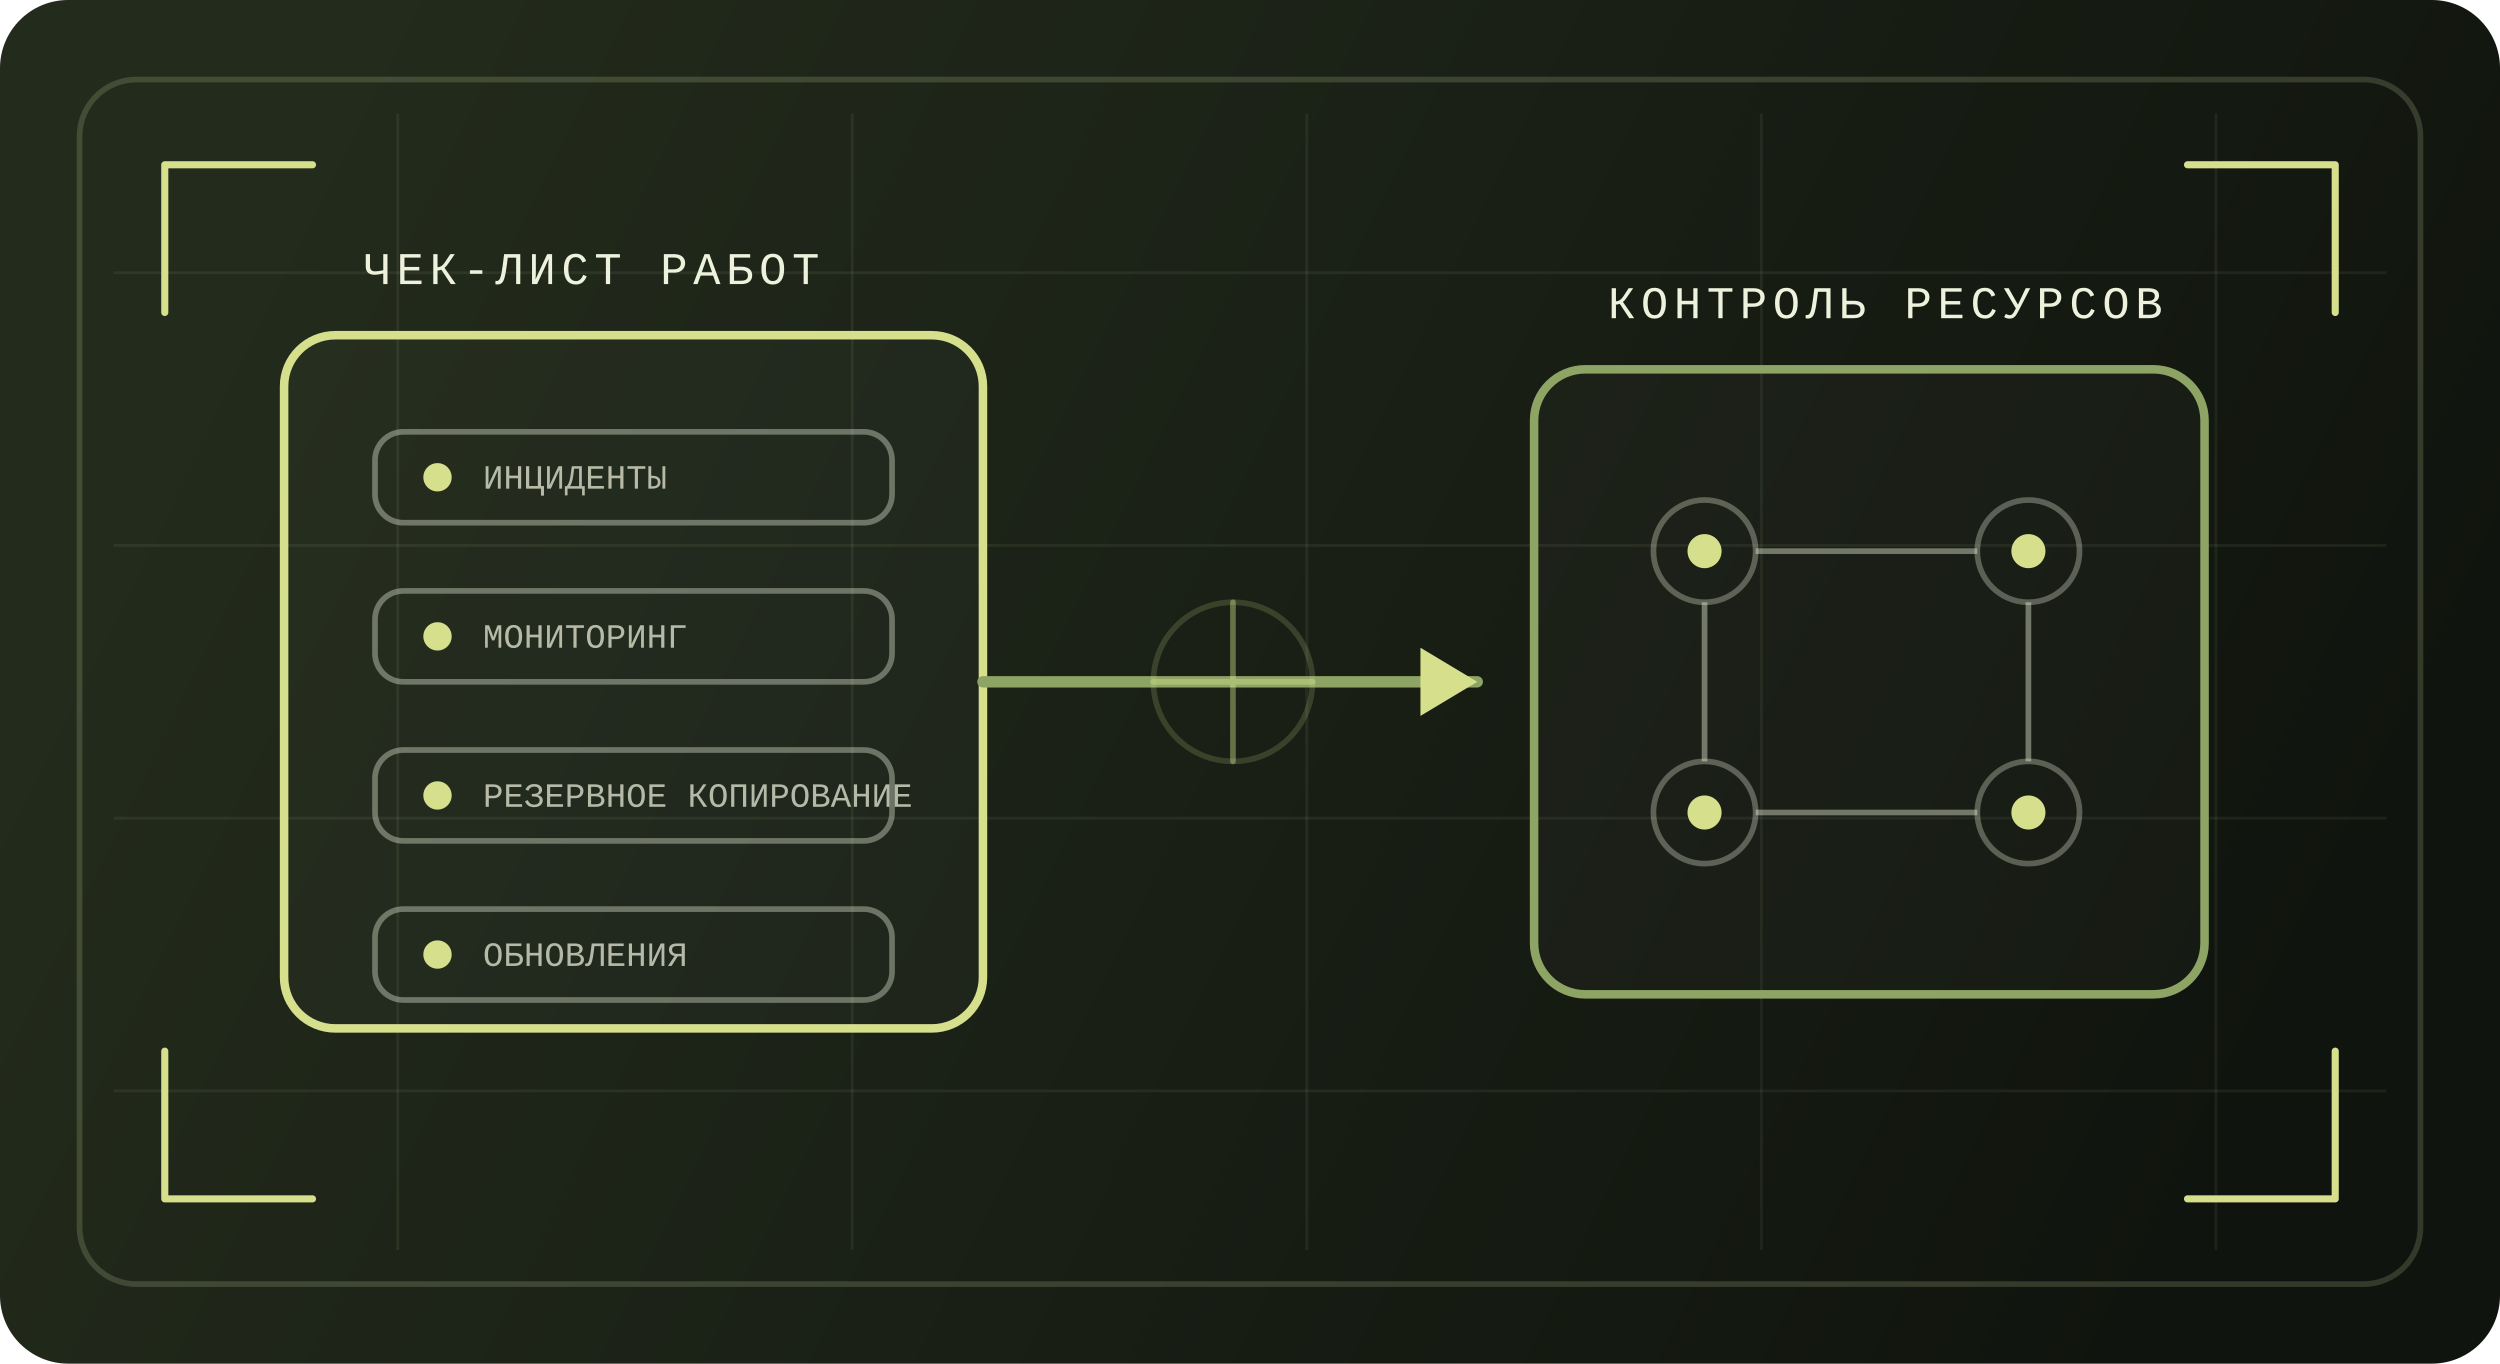
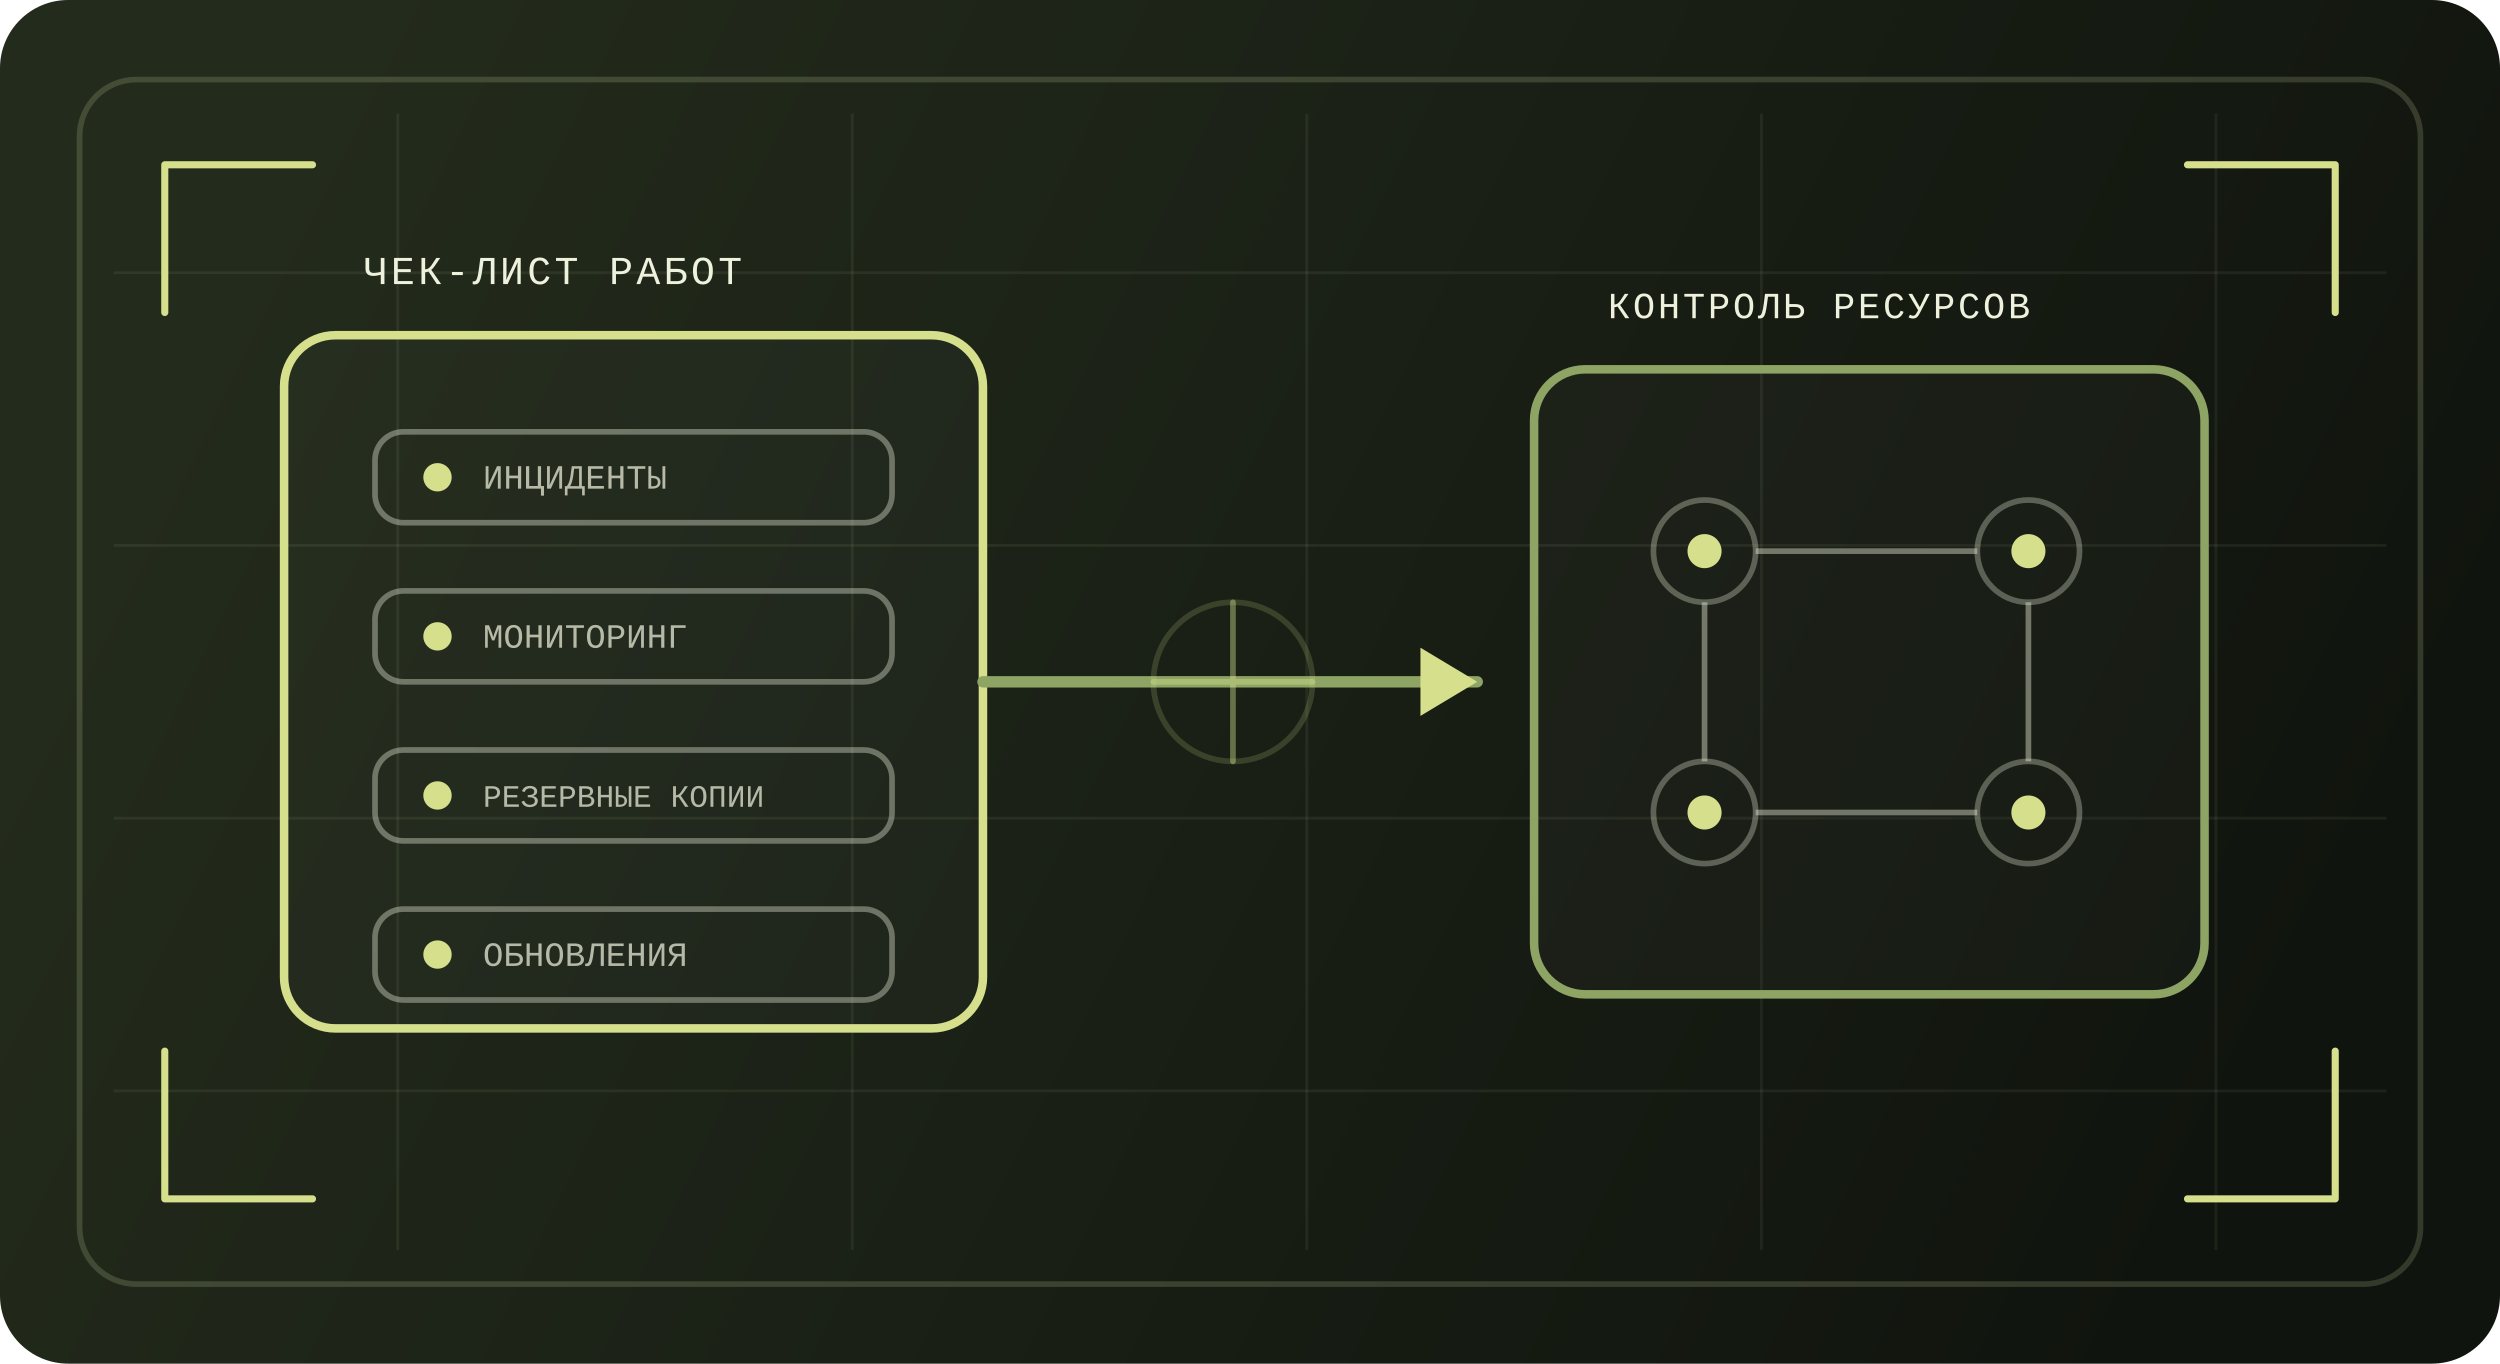
<svg xmlns="http://www.w3.org/2000/svg" viewBox="0 0 880 480" fill="none">
  <defs>
    <linearGradient id="civBg" x1="90" y1="80" x2="780" y2="420" gradientUnits="userSpaceOnUse">
      <stop stop-color="#232b1c" />
      <stop offset="1" stop-color="#10140e" />
    </linearGradient>
  </defs>
  <rect width="880" height="480" rx="24" fill="url(#civBg)" />
  <path d="M40 96H840M40 192H840M40 288H840M40 384H840" stroke="rgba(227,234,191,.07)" />
  <path d="M140 40V440M300 40V440M460 40V440M620 40V440M780 40V440" stroke="rgba(227,234,191,.07)" />
  <rect x="28" y="28" width="824" height="424" rx="20" stroke="rgba(217,227,172,.18)" stroke-width="2" />
  <path d="M58 58h52M58 58v52M822 58h-52M822 58v52M58 422h52M58 422v-52M822 422h-52M822 422v-52" stroke="#d5df8c" stroke-width="2.5" stroke-linecap="round" />
  <rect x="100" y="118" width="246" height="244" rx="18" fill="rgba(255,255,255,.02)" stroke="#d5df8c" stroke-width="3" />
-   <text x="128" y="100" fill="#eef2dd" font-family="Consolas, 'Courier New', monospace" font-size="16" letter-spacing="2">ЧЕК-ЛИСТ РАБОТ</text>
+   <text x="128" y="100" fill="#eef2dd" font-family="Consolas, 'Courier New', monospace" font-size="14" letter-spacing="1.2">ЧЕК-ЛИСТ РАБОТ</text>
  <rect x="132" y="152" width="182" height="32" rx="10" stroke="rgba(238,242,221,.38)" stroke-width="2" />
  <rect x="132" y="208" width="182" height="32" rx="10" stroke="rgba(238,242,221,.38)" stroke-width="2" />
  <rect x="132" y="264" width="182" height="32" rx="10" stroke="rgba(238,242,221,.38)" stroke-width="2" />
  <rect x="132" y="320" width="182" height="32" rx="10" stroke="rgba(238,242,221,.38)" stroke-width="2" />
  <circle cx="154" cy="168" r="5" fill="#d5df8c" />
  <circle cx="154" cy="224" r="5" fill="#d5df8c" />
  <circle cx="154" cy="280" r="5" fill="#d5df8c" />
  <circle cx="154" cy="336" r="5" fill="#d5df8c" />
  <text x="170" y="172" fill="rgba(238,242,221,.72)" font-family="Consolas, 'Courier New', monospace" font-size="12">ИНЦИДЕНТЫ</text>
  <text x="170" y="228" fill="rgba(238,242,221,.72)" font-family="Consolas, 'Courier New', monospace" font-size="12">МОНИТОРИНГ</text>
-   <text x="170" y="284" fill="rgba(238,242,221,.72)" font-family="Consolas, 'Courier New', monospace" font-size="12">РЕЗЕРВНОЕ КОПИРОВАНИЕ</text>
+   <text x="170" y="284" fill="rgba(238,242,221,.72)" font-family="Consolas, 'Courier New', monospace" font-size="11">РЕЗЕРВНЫЕ КОПИИ</text>
  <text x="170" y="340" fill="rgba(238,242,221,.72)" font-family="Consolas, 'Courier New', monospace" font-size="12">ОБНОВЛЕНИЯ</text>
  <path d="M346 240H520" stroke="#8ea464" stroke-width="4" stroke-linecap="round" />
  <path d="M520 240l-20-12v24z" fill="#d5df8c" />
  <circle cx="434" cy="240" r="28" stroke="rgba(213,223,140,.18)" stroke-width="2" />
  <path d="M406 240h56M434 212v56" stroke="rgba(213,223,140,.42)" stroke-width="2" stroke-linecap="round" />
  <rect x="540" y="130" width="236" height="220" rx="18" fill="rgba(255,255,255,.02)" stroke="#8ea464" stroke-width="3" />
-   <text x="566" y="112" fill="#eef2dd" font-family="Consolas, 'Courier New', monospace" font-size="16" letter-spacing="2">КОНТРОЛЬ РЕСУРСОВ</text>
+   <text x="566" y="112" fill="#eef2dd" font-family="Consolas, 'Courier New', monospace" font-size="13" letter-spacing="1">КОНТРОЛЬ РЕСУРСОВ</text>
  <circle cx="600" cy="194" r="18" stroke="rgba(238,242,221,.32)" stroke-width="2" />
  <circle cx="714" cy="194" r="18" stroke="rgba(238,242,221,.32)" stroke-width="2" />
  <circle cx="600" cy="286" r="18" stroke="rgba(238,242,221,.32)" stroke-width="2" />
  <circle cx="714" cy="286" r="18" stroke="rgba(238,242,221,.32)" stroke-width="2" />
  <circle cx="600" cy="194" r="6" fill="#d5df8c" />
  <circle cx="714" cy="194" r="6" fill="#d5df8c" />
  <circle cx="600" cy="286" r="6" fill="#d5df8c" />
  <circle cx="714" cy="286" r="6" fill="#d5df8c" />
  <path d="M618 194h78M600 212v56M618 286h78M714 212v56" stroke="rgba(238,242,221,.42)" stroke-width="2" />
</svg>
